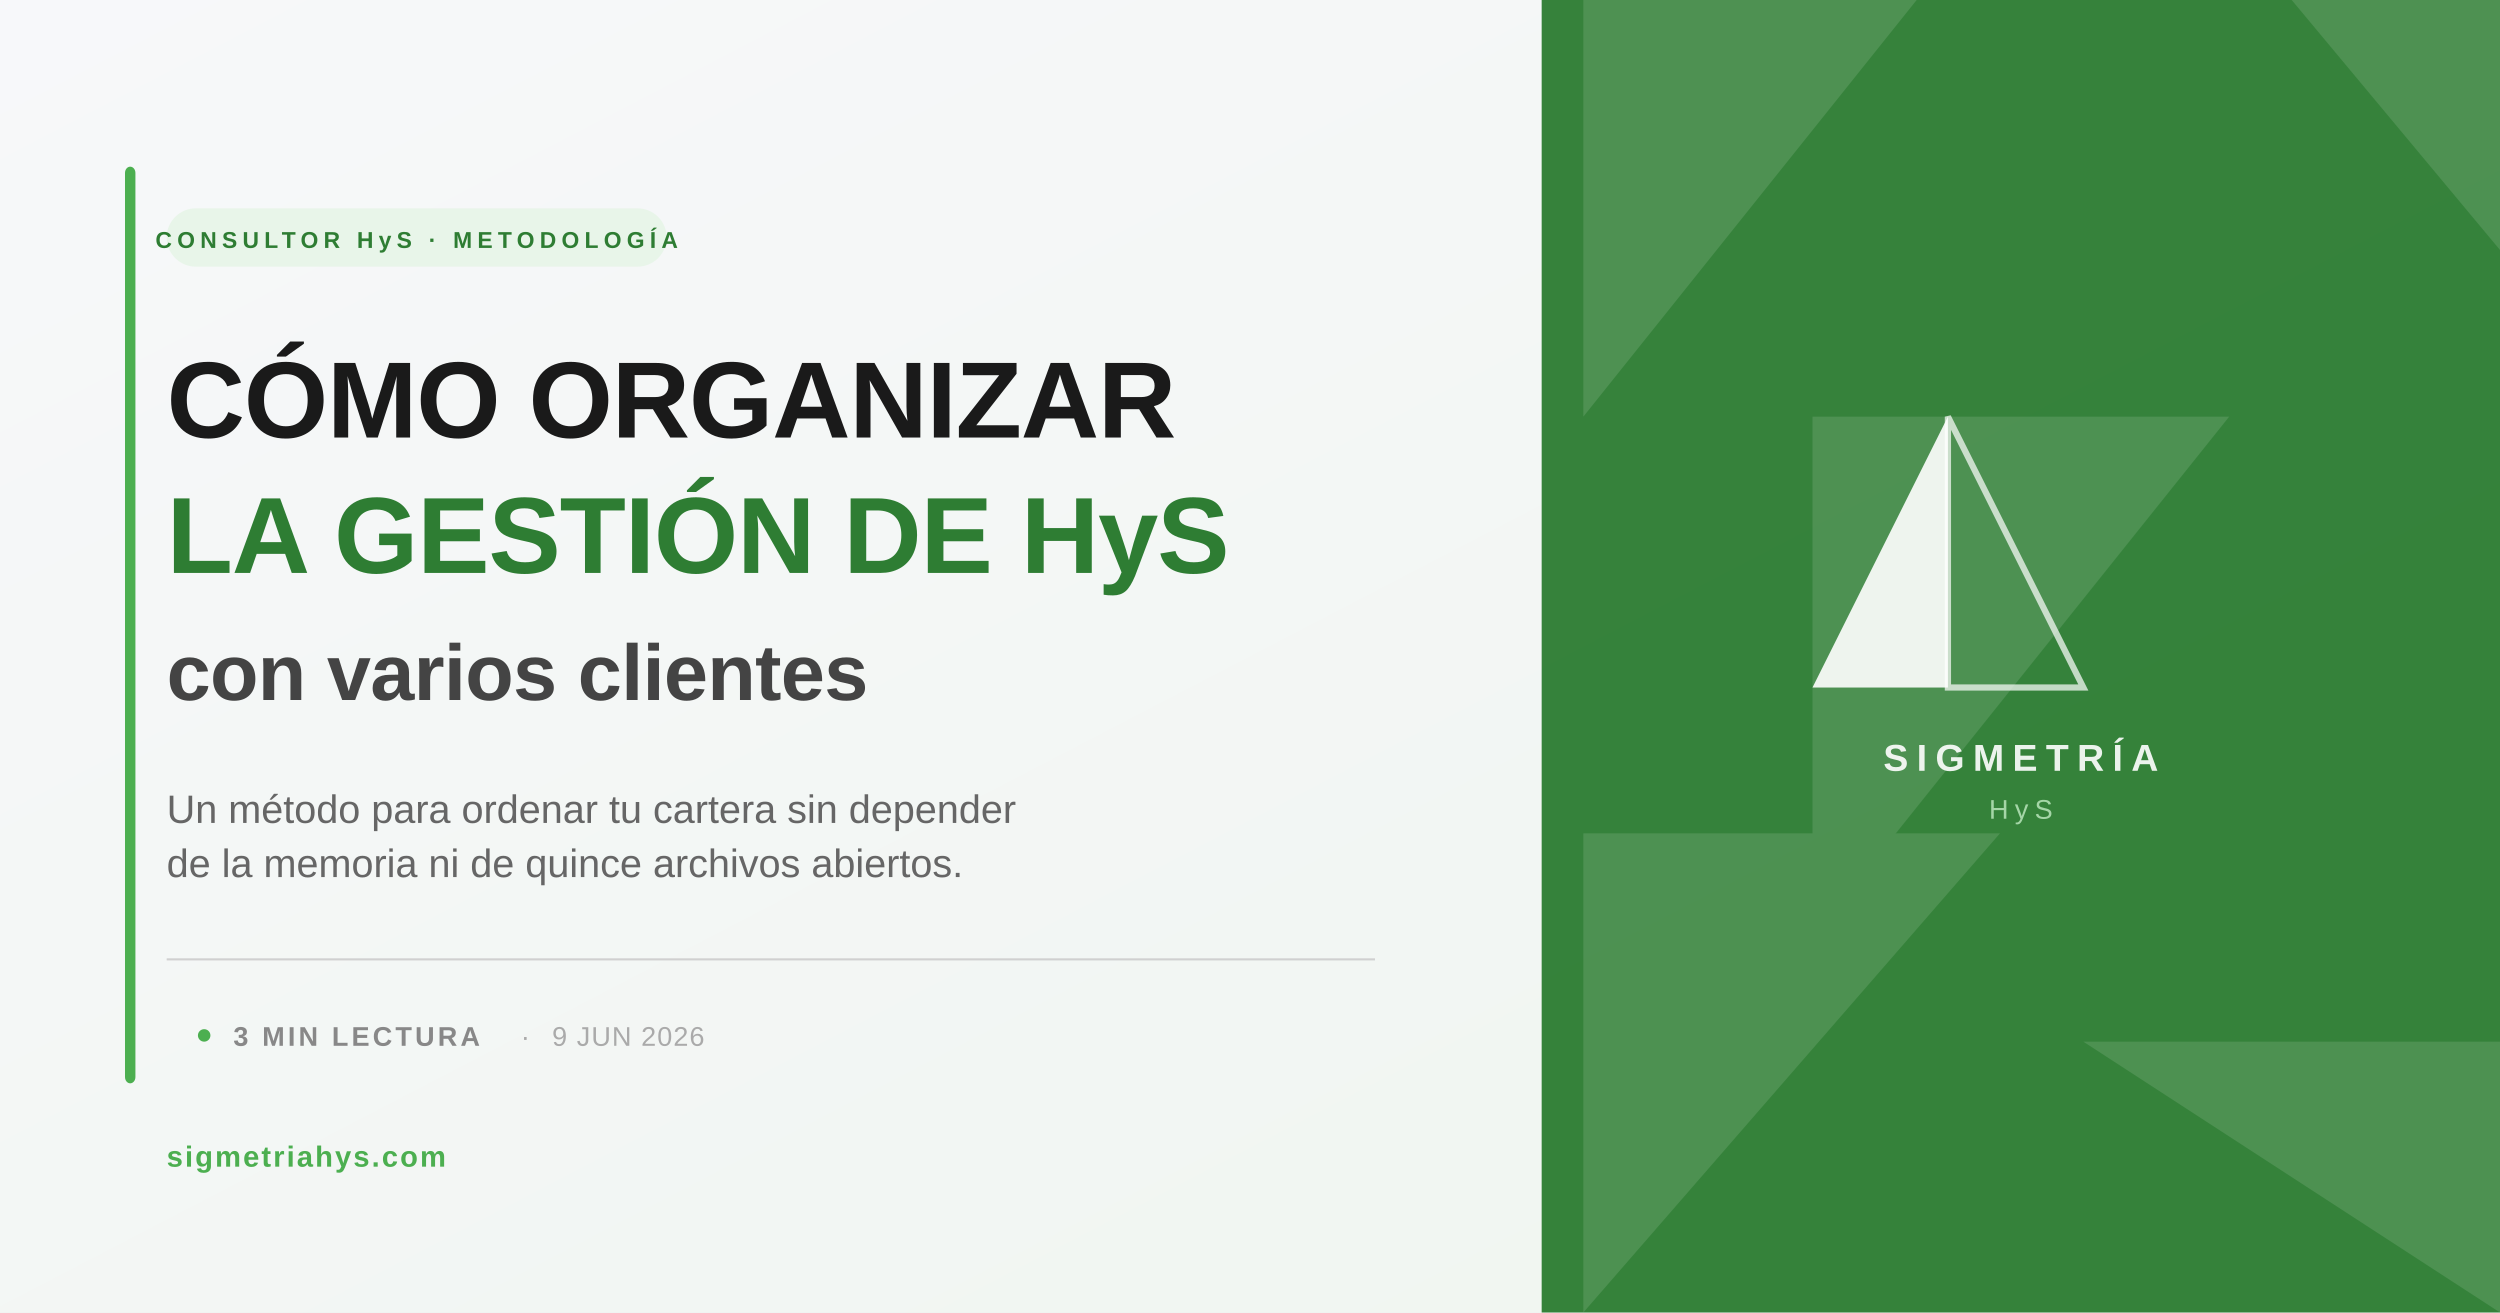
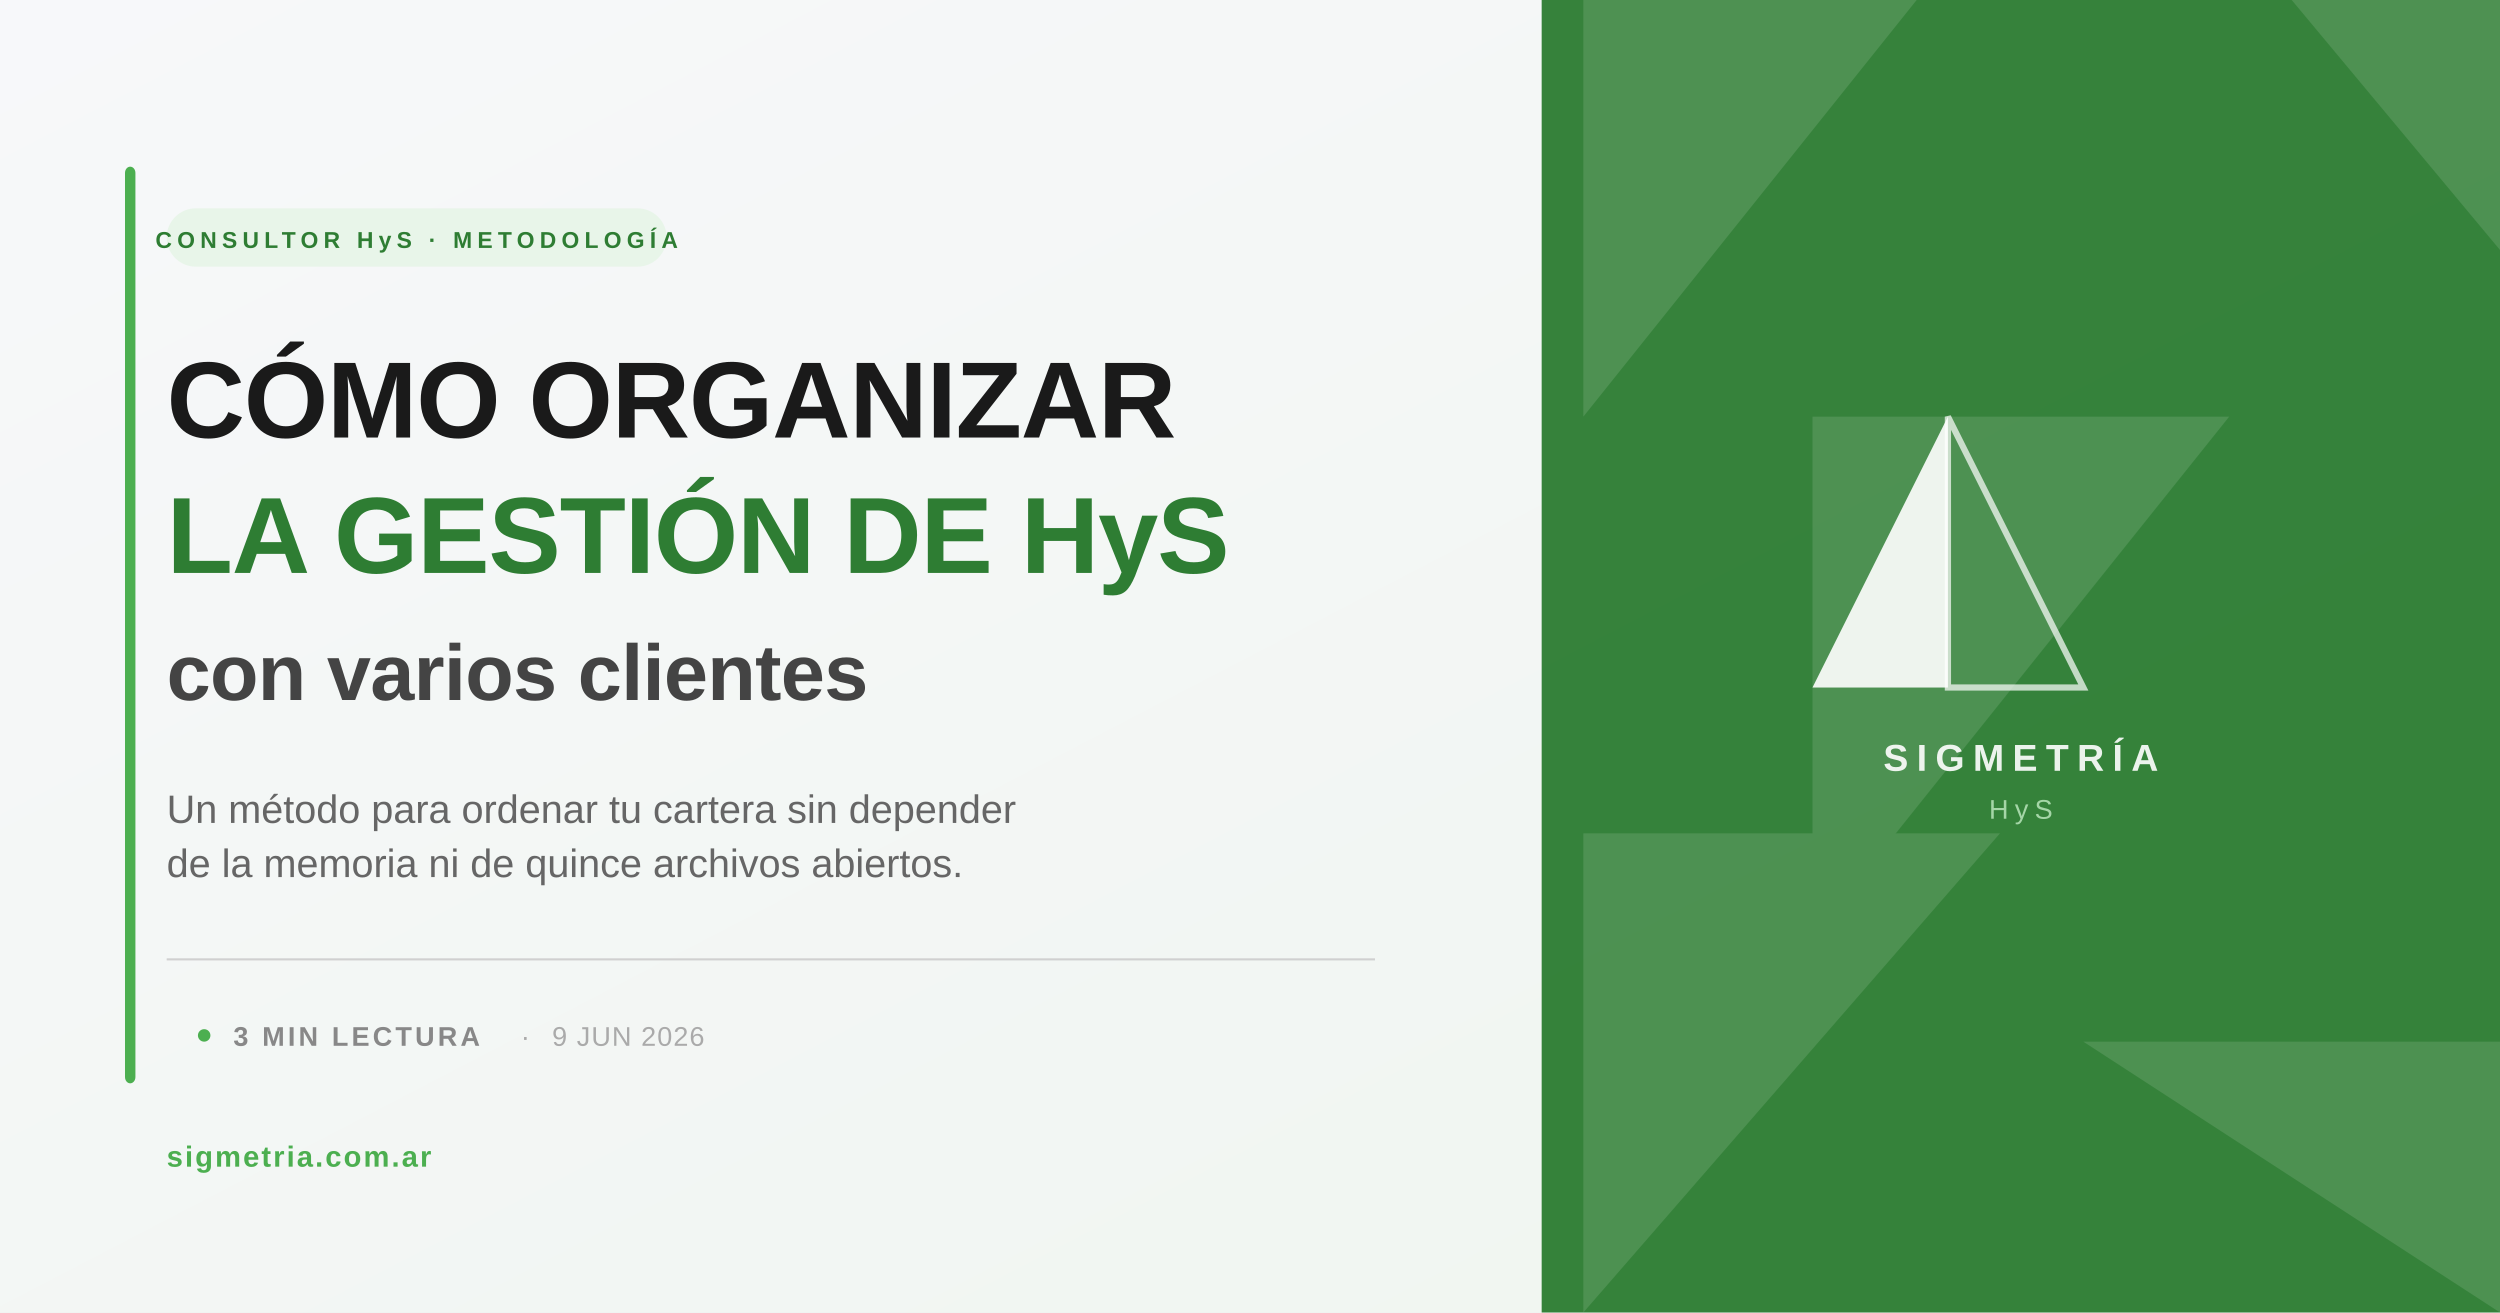
<svg xmlns="http://www.w3.org/2000/svg" width="1200" height="630" viewBox="0 0 1200 630">
  <defs>
    <linearGradient id="bgGrad" x1="0" y1="0" x2="1" y2="1">
      <stop offset="0%" stop-color="#F7F8FA" />
      <stop offset="100%" stop-color="#EFF5EF" />
    </linearGradient>
    <linearGradient id="greenGrad" x1="0" y1="0" x2="0" y2="1">
      <stop offset="0%" stop-color="#4CAF50" />
      <stop offset="100%" stop-color="#2E7D33" />
    </linearGradient>
    <clipPath id="rightClip">
      <rect x="740" y="0" width="460" height="630" />
    </clipPath>
  </defs>
  <rect width="1200" height="630" fill="url(#bgGrad)" />
  <rect x="740" y="0" width="460" height="630" fill="#2E7D33" opacity="0.96" />
  <g clip-path="url(#rightClip)" opacity="0.12">
    <polygon points="760,0 920,0 760,200" fill="#FFFFFF" />
    <polygon points="1100,0 1200,0 1200,120" fill="#FFFFFF" />
    <polygon points="760,400 960,400 760,630" fill="#FFFFFF" />
    <polygon points="1000,500 1200,500 1200,630" fill="#FFFFFF" />
    <polygon points="870,200 1070,200 870,450" fill="#FFFFFF" />
  </g>
  <g transform="translate(870, 200)">
    <polygon points="0,130 65,0 65,130" fill="#FFFFFF" opacity="0.9" />
    <polygon points="65,0 130,130 65,130" fill="none" stroke="#FFFFFF" stroke-width="3" opacity="0.7" />
  </g>
  <text x="970" y="370" font-family="'Montserrat', 'Helvetica Neue', Arial, sans-serif" font-size="18" font-weight="800" letter-spacing="4" fill="#FFFFFF" opacity="0.9" text-anchor="middle">SIGMETRÍA</text>
  <text x="970" y="393" font-family="'Montserrat', 'Helvetica Neue', Arial, sans-serif" font-size="13" font-weight="400" letter-spacing="3" fill="#A5D6A7" text-anchor="middle">HyS</text>
  <rect x="60" y="80" width="5" height="440" fill="#4CAF50" rx="3" />
  <rect x="80" y="100" width="240" height="28" rx="14" fill="#E8F5E9" />
  <text x="200" y="119" font-family="'Montserrat', 'Helvetica Neue', Arial, sans-serif" font-size="11" font-weight="700" letter-spacing="2.5" fill="#2E7D33" text-anchor="middle">CONSULTOR HyS · METODOLOGÍA</text>
  <text x="80" y="210" font-family="'Montserrat', 'Helvetica Neue', Arial, sans-serif" font-size="52" font-weight="800" fill="#1A1A1A" letter-spacing="-0.5">CÓMO ORGANIZAR</text>
  <text x="80" y="275" font-family="'Montserrat', 'Helvetica Neue', Arial, sans-serif" font-size="52" font-weight="800" fill="#2E7D33" letter-spacing="-0.5">LA GESTIÓN DE HyS</text>
  <text x="80" y="336" font-family="'Montserrat', 'Helvetica Neue', Arial, sans-serif" font-size="38" font-weight="700" fill="#444444" letter-spacing="-0.3">con varios clientes</text>
  <text x="80" y="395" font-family="'Helvetica Neue', Arial, sans-serif" font-size="19" font-weight="300" fill="#666666">Un método para ordenar tu cartera sin depender</text>
  <text x="80" y="421" font-family="'Helvetica Neue', Arial, sans-serif" font-size="19" font-weight="300" fill="#666666">de la memoria ni de quince archivos abiertos.</text>
  <rect x="80" y="460" width="580" height="1" fill="#D0D0D0" />
  <circle cx="98" cy="497" r="3" fill="#4CAF50" />
  <text x="112" y="502" font-family="'Montserrat', 'Helvetica Neue', Arial, sans-serif" font-size="13" font-weight="600" letter-spacing="1.5" fill="#888888">3 MIN LECTURA</text>
  <text x="250" y="502" font-family="'Montserrat', 'Helvetica Neue', Arial, sans-serif" font-size="13" font-weight="400" fill="#AAAAAA">·</text>
  <text x="265" y="502" font-family="'Montserrat', 'Helvetica Neue', Arial, sans-serif" font-size="13" font-weight="400" letter-spacing="0.5" fill="#AAAAAA">9 JUN 2026</text>
-   <text x="80" y="560" font-family="'Montserrat', 'Helvetica Neue', Arial, sans-serif" font-size="14" font-weight="600" letter-spacing="1" fill="#4CAF50">sigmetriahys.com</text>
+   <text x="80" y="560" font-family="'Montserrat', 'Helvetica Neue', Arial, sans-serif" font-size="14" font-weight="600" letter-spacing="1" fill="#4CAF50">sigmetria.com.ar</text>
</svg>
